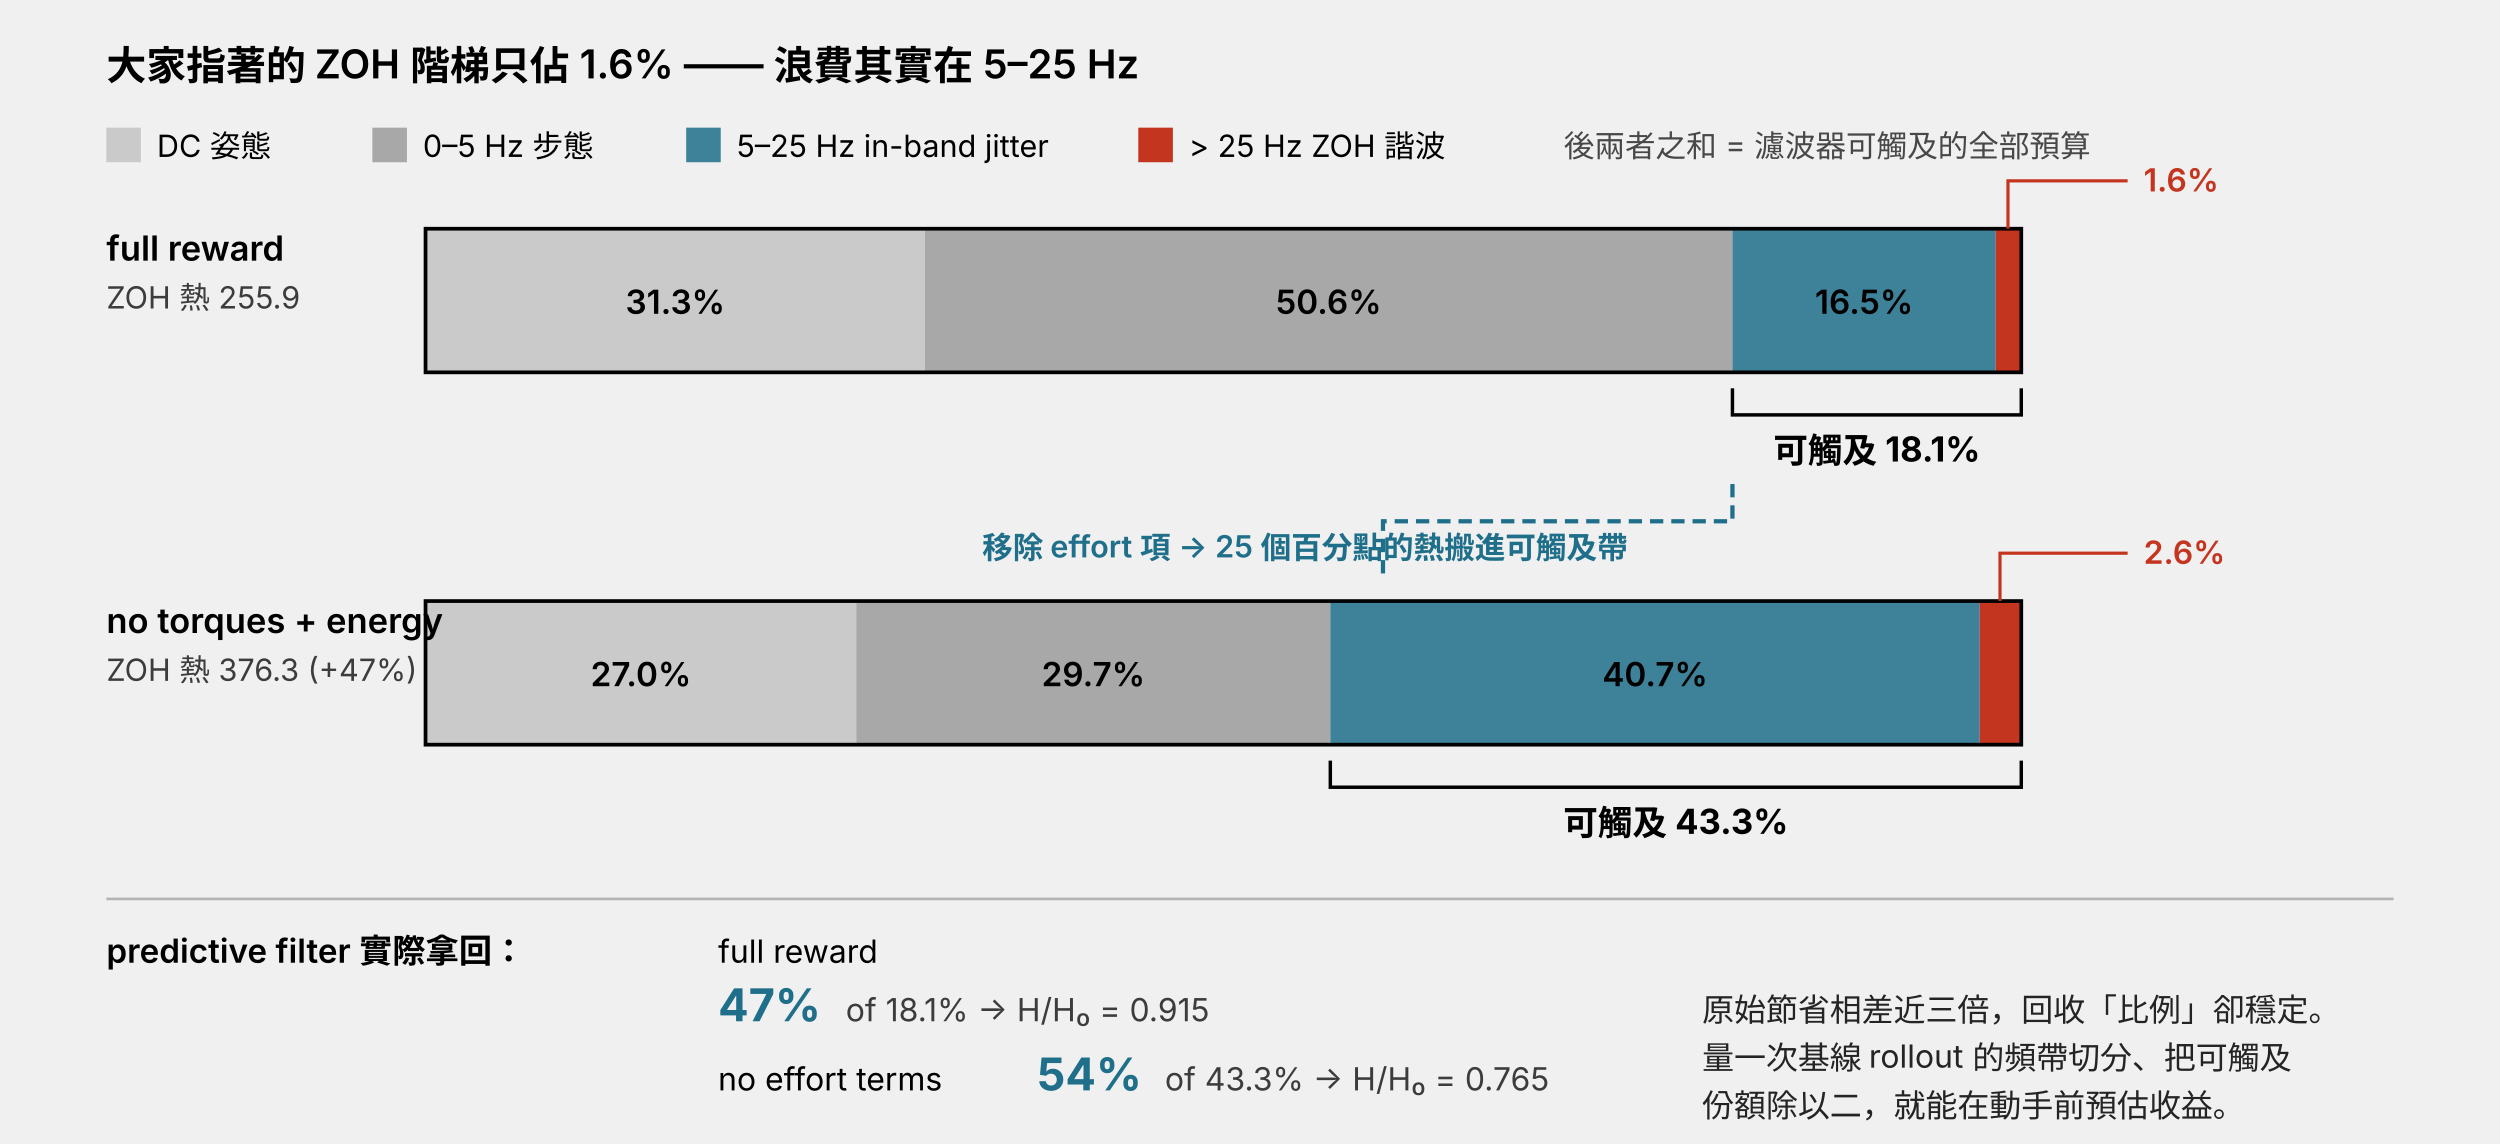
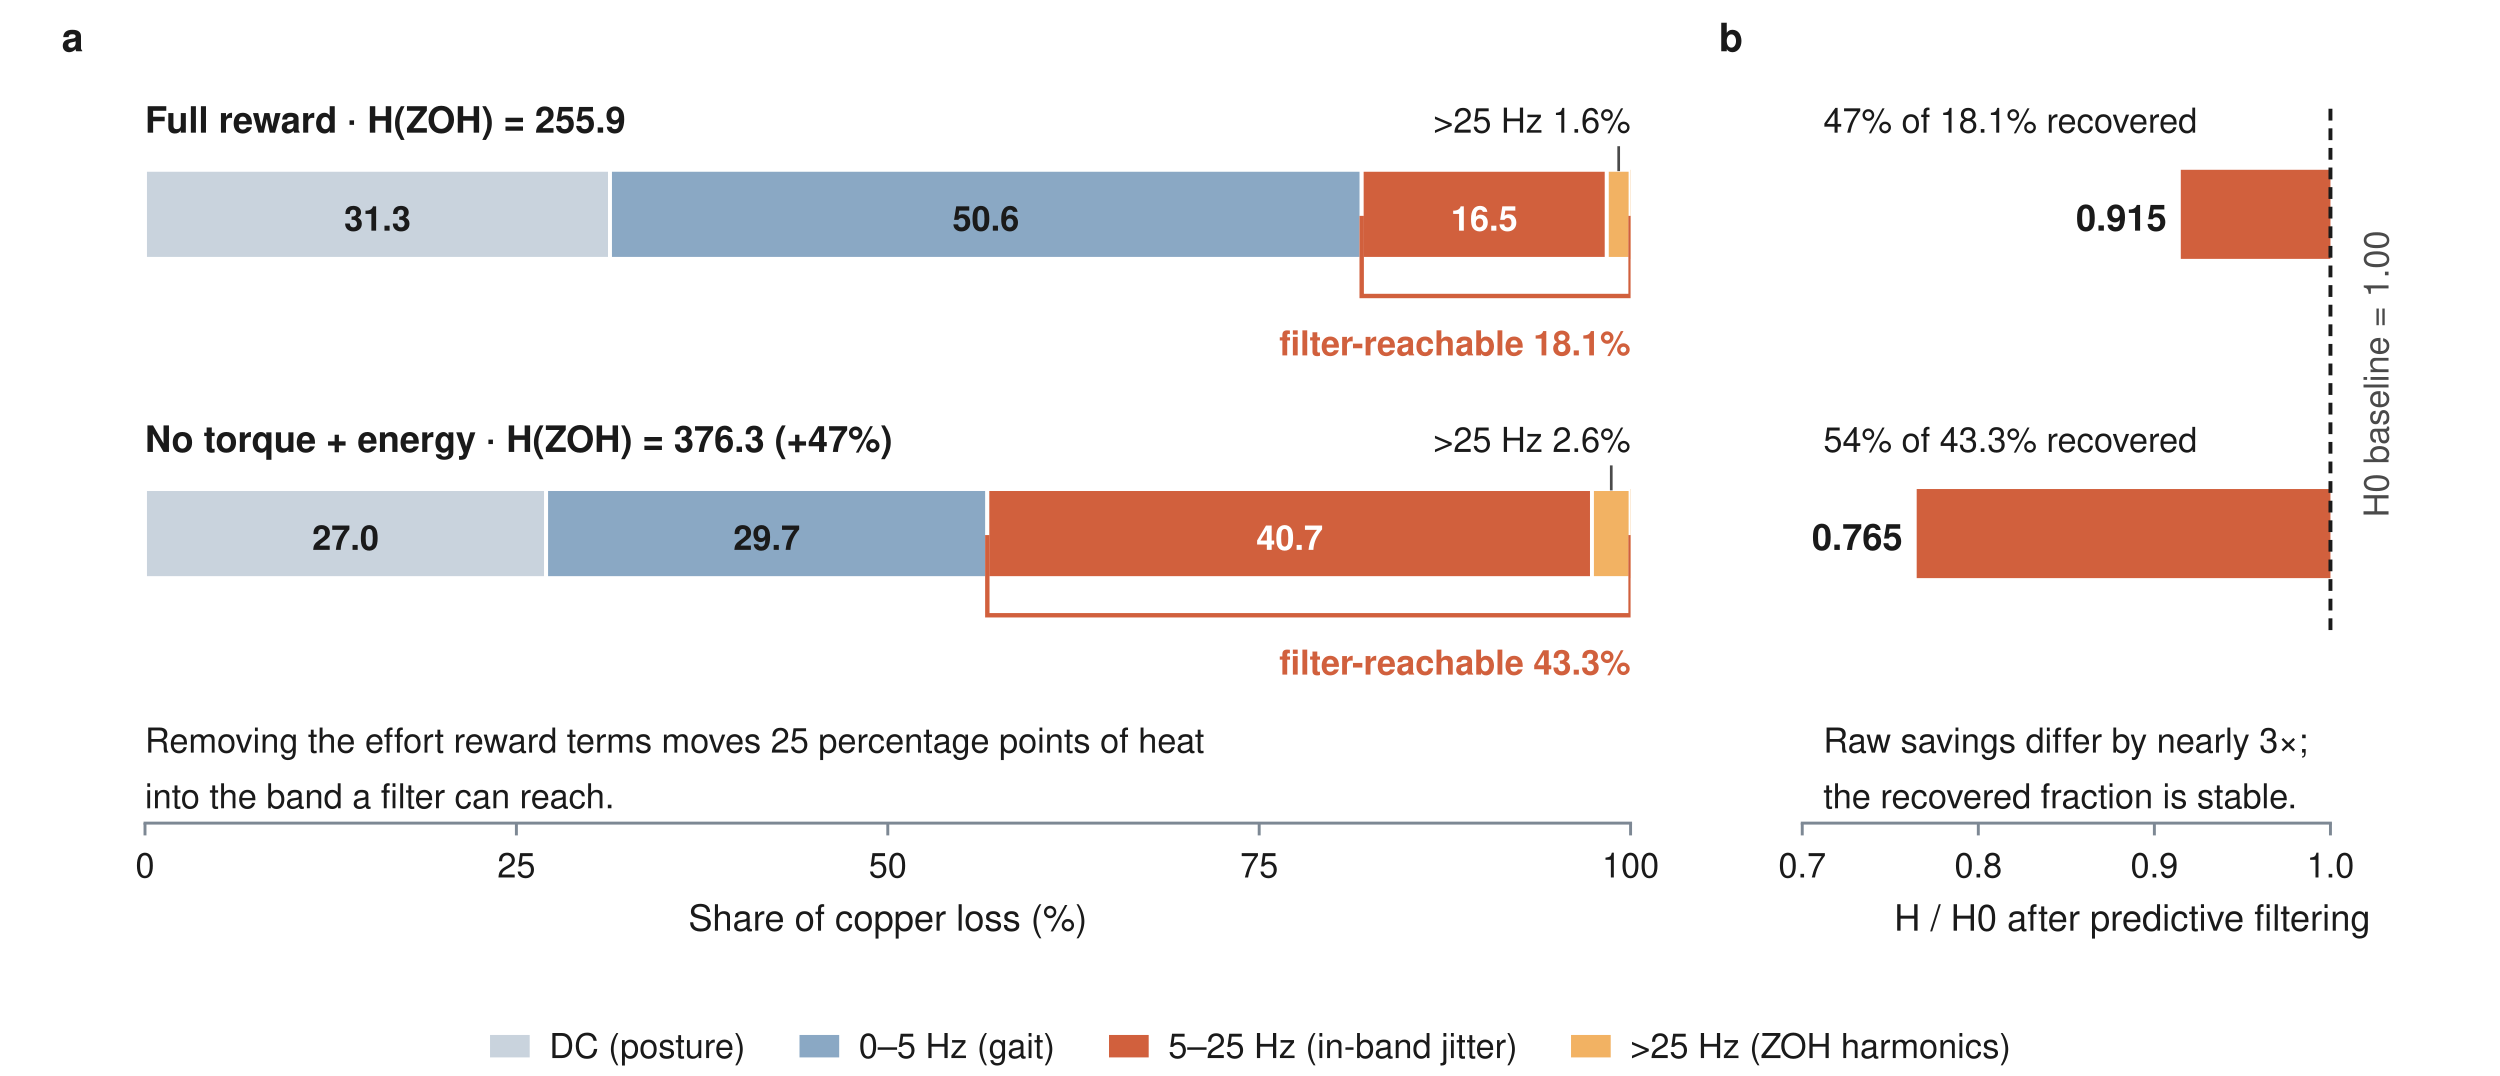
- <svg xmlns="http://www.w3.org/2000/svg" viewBox="0 0 940 430" width="940" height="430" role="img" aria-label="四頻段熱預算：良好正則化的 policy 中，姿態佔 31.3%、步態帶佔 50.6%、5 到 25 赫茲的帶內抖動佔 16.5%、零階保持諧波僅佔 1.6%，濾波器可觸及共 18.1%；移除 effort 獎勵項後可觸及份額升至 43.3%，而零階保持諧波仍只有 2.6%。" font-family="ui-sans-serif, system-ui, -apple-system, 'Noto Sans TC', sans-serif">
-   <text x="40" y="30" font-size="15" font-weight="600" fill="currentColor">大家指著的 ZOH 階梯只佔 1.6% —— 浪費其實在 5–25 Hz</text>
-   <g font-size="11.5" fill="currentColor">
-     <rect x="40" y="48" width="13" height="13" fill="currentColor" opacity="0.16" />
-     <text x="59" y="59">DC 姿態</text>
-     <rect x="140" y="48" width="13" height="13" fill="currentColor" opacity="0.30" />
-     <text x="159" y="59">0–5 Hz 步態</text>
-     <rect x="258" y="48" width="13" height="13" fill="var(--sig, #1F6F8B)" opacity="0.85" />
-     <text x="277" y="59">5–25 Hz in-band jitter</text>
-     <rect x="428" y="48" width="13" height="13" fill="var(--heat, #C4351F)" />
-     <text x="447" y="59">&gt; 25 Hz ZOH 諧波</text>
+ <svg xmlns="http://www.w3.org/2000/svg" xmlns:xlink="http://www.w3.org/1999/xlink" width="510.236pt" height="219.6pt" viewBox="0 0 510.236 219.6" version="1.1">
+   <defs>
+     <style type="text/css">*{stroke-linejoin: round; stroke-linecap: butt}</style>
+   </defs>
+   <g id="figure_1">
+     <g id="patch_1">
+       <path d="M 0 219.6  L 510.236 219.6  L 510.236 0  L 0 0  z " style="fill: #ffffff" />
+     </g>
+     <g id="axes_1">
+       <g id="patch_2">
+         <path d="M 29.594 167.994  L 332.792 167.994  L 332.792 16.47  L 29.594 16.47  z " style="fill: #ffffff" />
+       </g>
+       <g id="matplotlib.axis_1">
+         <g id="xtick_1">
+           <g id="line2d_1">
+             <defs>
+               <path id="m5f08d48d5b" d="M 0 0  L 0 2.5  " style="stroke: #7d8894; stroke-width: 0.6" />
+             </defs>
+             <g>
+               <use xlink:href="#m5f08d48d5b" x="29.594" y="167.994" style="fill: #7d8894; stroke: #7d8894; stroke-width: 0.6" />
+             </g>
+           </g>
+           <g id="text_1">
+             <text style="font-size: 7px; font-family: 'Source Sans 3', 'Helvetica', 'Arial', 'DejaVu Sans', 'Bitstream Vera Sans', 'Computer Modern Sans Serif', 'Lucida Grande', 'Verdana', 'Geneva', 'Lucid', 'Avant Garde', sans-serif; text-anchor: middle; fill: #1a1a1a" x="29.594" y="179.09" transform="rotate(-0 29.5937 179.0902)">0</text>
+           </g>
+         </g>
+         <g id="xtick_2">
+           <g id="line2d_2">
+             <g>
+               <use xlink:href="#m5f08d48d5b" x="105.393" y="167.994" style="fill: #7d8894; stroke: #7d8894; stroke-width: 0.6" />
+             </g>
+           </g>
+           <g id="text_2">
+             <text style="font-size: 7px; font-family: 'Source Sans 3', 'Helvetica', 'Arial', 'DejaVu Sans', 'Bitstream Vera Sans', 'Computer Modern Sans Serif', 'Lucida Grande', 'Verdana', 'Geneva', 'Lucid', 'Avant Garde', sans-serif; text-anchor: middle; fill: #1a1a1a" x="105.393" y="179.09" transform="rotate(-0 105.3932 179.0902)">25</text>
+           </g>
+         </g>
+         <g id="xtick_3">
+           <g id="line2d_3">
+             <g>
+               <use xlink:href="#m5f08d48d5b" x="181.193" y="167.994" style="fill: #7d8894; stroke: #7d8894; stroke-width: 0.6" />
+             </g>
+           </g>
+           <g id="text_3">
+             <text style="font-size: 7px; font-family: 'Source Sans 3', 'Helvetica', 'Arial', 'DejaVu Sans', 'Bitstream Vera Sans', 'Computer Modern Sans Serif', 'Lucida Grande', 'Verdana', 'Geneva', 'Lucid', 'Avant Garde', sans-serif; text-anchor: middle; fill: #1a1a1a" x="181.193" y="179.09" transform="rotate(-0 181.1927 179.0902)">50</text>
+           </g>
+         </g>
+         <g id="xtick_4">
+           <g id="line2d_4">
+             <g>
+               <use xlink:href="#m5f08d48d5b" x="256.992" y="167.994" style="fill: #7d8894; stroke: #7d8894; stroke-width: 0.6" />
+             </g>
+           </g>
+           <g id="text_4">
+             <text style="font-size: 7px; font-family: 'Source Sans 3', 'Helvetica', 'Arial', 'DejaVu Sans', 'Bitstream Vera Sans', 'Computer Modern Sans Serif', 'Lucida Grande', 'Verdana', 'Geneva', 'Lucid', 'Avant Garde', sans-serif; text-anchor: middle; fill: #1a1a1a" x="256.992" y="179.09" transform="rotate(-0 256.9922 179.0902)">75</text>
+           </g>
+         </g>
+         <g id="xtick_5">
+           <g id="line2d_5">
+             <g>
+               <use xlink:href="#m5f08d48d5b" x="332.792" y="167.994" style="fill: #7d8894; stroke: #7d8894; stroke-width: 0.6" />
+             </g>
+           </g>
+           <g id="text_5">
+             <text style="font-size: 7px; font-family: 'Source Sans 3', 'Helvetica', 'Arial', 'DejaVu Sans', 'Bitstream Vera Sans', 'Computer Modern Sans Serif', 'Lucida Grande', 'Verdana', 'Geneva', 'Lucid', 'Avant Garde', sans-serif; text-anchor: middle; fill: #1a1a1a" x="332.792" y="179.09" transform="rotate(-0 332.7918 179.0902)">100</text>
+           </g>
+         </g>
+         <g id="text_6">
+           <text style="font-size: 7.4px; font-family: 'Source Sans 3', 'Helvetica', 'Arial', 'DejaVu Sans', 'Bitstream Vera Sans', 'Computer Modern Sans Serif', 'Lucida Grande', 'Verdana', 'Geneva', 'Lucid', 'Avant Garde', sans-serif; text-anchor: middle; fill: #1a1a1a" x="181.193" y="189.951" transform="rotate(-0 181.1927 189.9507)">Share of copper loss (%)</text>
+         </g>
+       </g>
+       <g id="matplotlib.axis_2" />
+       <g id="patch_3">
+         <path d="M 29.594 52.836  L 124.495 52.836  L 124.495 34.653  L 29.594 34.653  z " clip-path="url(#pd4e2a912aa)" style="fill: #c9d3dd; stroke: #ffffff; stroke-width: 0.8; stroke-linejoin: miter" />
+       </g>
+       <g id="patch_4">
+         <path d="M 124.495 52.836  L 277.913 52.836  L 277.913 34.653  L 124.495 34.653  z " clip-path="url(#pd4e2a912aa)" style="fill: #8aa8c4; stroke: #ffffff; stroke-width: 0.8; stroke-linejoin: miter" />
+       </g>
+       <g id="patch_5">
+         <path d="M 277.913 52.836  L 327.941 52.836  L 327.941 34.653  L 277.913 34.653  z " clip-path="url(#pd4e2a912aa)" style="fill: #d1603d; stroke: #ffffff; stroke-width: 0.8; stroke-linejoin: miter" />
+       </g>
+       <g id="patch_6">
+         <path d="M 327.941 52.836  L 332.792 52.836  L 332.792 34.653  L 327.941 34.653  z " clip-path="url(#pd4e2a912aa)" style="fill: #f2b263; stroke: #ffffff; stroke-width: 0.8; stroke-linejoin: miter" />
+       </g>
+       <g id="patch_7">
+         <path d="M 29.594 117.991  L 111.457 117.991  L 111.457 99.808  L 29.594 99.808  z " clip-path="url(#pd4e2a912aa)" style="fill: #c9d3dd; stroke: #ffffff; stroke-width: 0.8; stroke-linejoin: miter" />
+       </g>
+       <g id="patch_8">
+         <path d="M 111.457 117.991  L 201.507 117.991  L 201.507 99.808  L 111.457 99.808  z " clip-path="url(#pd4e2a912aa)" style="fill: #8aa8c4; stroke: #ffffff; stroke-width: 0.8; stroke-linejoin: miter" />
+       </g>
+       <g id="patch_9">
+         <path d="M 201.507 117.991  L 324.909 117.991  L 324.909 99.808  L 201.507 99.808  z " clip-path="url(#pd4e2a912aa)" style="fill: #d1603d; stroke: #ffffff; stroke-width: 0.8; stroke-linejoin: miter" />
+       </g>
+       <g id="patch_10">
+         <path d="M 324.909 117.991  L 332.792 117.991  L 332.792 99.808  L 324.909 99.808  z " clip-path="url(#pd4e2a912aa)" style="fill: #f2b263; stroke: #ffffff; stroke-width: 0.8; stroke-linejoin: miter" />
+       </g>
+       <g id="patch_11">
+         <path d="M 29.594 167.994  L 332.792 167.994  " style="fill: none; stroke: #7d8894; stroke-width: 0.6; stroke-linejoin: miter; stroke-linecap: square" />
+       </g>
+       <g id="text_7">
+         <text style="font-weight: 700; font-size: 7.4px; font-family: 'Source Sans 3', 'Helvetica', 'Arial', 'DejaVu Sans', 'Bitstream Vera Sans', 'Computer Modern Sans Serif', 'Lucida Grande', 'Verdana', 'Geneva', 'Lucid', 'Avant Garde', sans-serif; text-anchor: start; fill: #1a1a1a" x="29.594" y="27.077" transform="rotate(-0 29.5937 27.07668)">Full reward   ·   H(ZOH) = 255.9</text>
+       </g>
+       <g id="text_8">
+         <text style="font-weight: 700; font-size: 7px; font-family: 'Source Sans 3', 'Helvetica', 'Arial', 'DejaVu Sans', 'Bitstream Vera Sans', 'Computer Modern Sans Serif', 'Lucida Grande', 'Verdana', 'Geneva', 'Lucid', 'Avant Garde', sans-serif; text-anchor: middle; fill: #1a1a1a" x="77.044" y="47.078" transform="rotate(-0 77.0442 47.07785)">31.3</text>
+       </g>
+       <g id="text_9">
+         <text style="font-weight: 700; font-size: 7px; font-family: 'Source Sans 3', 'Helvetica', 'Arial', 'DejaVu Sans', 'Bitstream Vera Sans', 'Computer Modern Sans Serif', 'Lucida Grande', 'Verdana', 'Geneva', 'Lucid', 'Avant Garde', sans-serif; text-anchor: middle; fill: #1a1a1a" x="201.204" y="47.078" transform="rotate(-0 201.2038 47.07785)">50.6</text>
+       </g>
+       <g id="text_10">
+         <text style="font-weight: 700; font-size: 7px; font-family: 'Source Sans 3', 'Helvetica', 'Arial', 'DejaVu Sans', 'Bitstream Vera Sans', 'Computer Modern Sans Serif', 'Lucida Grande', 'Verdana', 'Geneva', 'Lucid', 'Avant Garde', sans-serif; text-anchor: middle; fill: #ffffff" x="302.927" y="47.078" transform="rotate(-0 302.9268 47.07785)">16.5</text>
+       </g>
+       <g id="line2d_6">
+         <path d="M 330.366 34.653  L 330.366 30.107  " clip-path="url(#pd4e2a912aa)" style="fill: none; stroke: #4a4a4a; stroke-width: 0.55; stroke-linecap: square" />
+       </g>
+       <g id="text_11">
+         <text style="font-size: 7px; font-family: 'Source Sans 3', 'Helvetica', 'Arial', 'DejaVu Sans', 'Bitstream Vera Sans', 'Computer Modern Sans Serif', 'Lucida Grande', 'Verdana', 'Geneva', 'Lucid', 'Avant Garde', sans-serif; text-anchor: end; fill: #1a1a1a" x="332.792" y="27.077" transform="rotate(-0 332.7918 27.07668)">&gt;25 Hz  1.6%</text>
+       </g>
+       <g id="line2d_7">
+         <path d="M 277.913 44.502  L 277.913 60.412  L 332.792 60.412  L 332.792 44.502  " clip-path="url(#pd4e2a912aa)" style="fill: none; stroke: #d1603d; stroke-width: 0.9; stroke-linejoin: miter; stroke-linecap: square" />
+       </g>
+       <g id="text_12">
+         <text style="font-weight: 700; font-size: 7px; font-family: 'Source Sans 3', 'Helvetica', 'Arial', 'DejaVu Sans', 'Bitstream Vera Sans', 'Computer Modern Sans Serif', 'Lucida Grande', 'Verdana', 'Geneva', 'Lucid', 'Avant Garde', sans-serif; text-anchor: end; fill: #d1603d" x="332.792" y="72.534" transform="rotate(-0 332.7918 72.53388)">filter-reachable 18.1%</text>
+       </g>
+       <g id="text_13">
+         <text style="font-weight: 700; font-size: 7.4px; font-family: 'Source Sans 3', 'Helvetica', 'Arial', 'DejaVu Sans', 'Bitstream Vera Sans', 'Computer Modern Sans Serif', 'Lucida Grande', 'Verdana', 'Geneva', 'Lucid', 'Avant Garde', sans-serif; text-anchor: start; fill: #1a1a1a" x="29.594" y="92.232" transform="rotate(-0 29.5937 92.232)">No torque + energy   ·   H(ZOH) = 376.3  (+47%)</text>
+       </g>
+       <g id="text_14">
+         <text style="font-weight: 700; font-size: 7px; font-family: 'Source Sans 3', 'Helvetica', 'Arial', 'DejaVu Sans', 'Bitstream Vera Sans', 'Computer Modern Sans Serif', 'Lucida Grande', 'Verdana', 'Geneva', 'Lucid', 'Avant Garde', sans-serif; text-anchor: middle; fill: #1a1a1a" x="70.525" y="112.233" transform="rotate(-0 70.52544 112.2332)">27.0</text>
+       </g>
+       <g id="text_15">
+         <text style="font-weight: 700; font-size: 7px; font-family: 'Source Sans 3', 'Helvetica', 'Arial', 'DejaVu Sans', 'Bitstream Vera Sans', 'Computer Modern Sans Serif', 'Lucida Grande', 'Verdana', 'Geneva', 'Lucid', 'Avant Garde', sans-serif; text-anchor: middle; fill: #1a1a1a" x="156.482" y="112.233" transform="rotate(-0 156.4821 112.2332)">29.7</text>
+       </g>
+       <g id="text_16">
+         <text style="font-weight: 700; font-size: 7px; font-family: 'Source Sans 3', 'Helvetica', 'Arial', 'DejaVu Sans', 'Bitstream Vera Sans', 'Computer Modern Sans Serif', 'Lucida Grande', 'Verdana', 'Geneva', 'Lucid', 'Avant Garde', sans-serif; text-anchor: middle; fill: #ffffff" x="263.208" y="112.233" transform="rotate(-0 263.2078 112.2332)">40.7</text>
+       </g>
+       <g id="line2d_8">
+         <path d="M 328.85 99.808  L 328.85 95.262  " clip-path="url(#pd4e2a912aa)" style="fill: none; stroke: #4a4a4a; stroke-width: 0.55; stroke-linecap: square" />
+       </g>
+       <g id="text_17">
+         <text style="font-size: 7px; font-family: 'Source Sans 3', 'Helvetica', 'Arial', 'DejaVu Sans', 'Bitstream Vera Sans', 'Computer Modern Sans Serif', 'Lucida Grande', 'Verdana', 'Geneva', 'Lucid', 'Avant Garde', sans-serif; text-anchor: end; fill: #1a1a1a" x="332.792" y="92.232" transform="rotate(-0 332.7918 92.232)">&gt;25 Hz  2.6%</text>
+       </g>
+       <g id="line2d_9">
+         <path d="M 201.507 109.657  L 201.507 125.567  L 332.792 125.567  L 332.792 109.657  " clip-path="url(#pd4e2a912aa)" style="fill: none; stroke: #d1603d; stroke-width: 0.9; stroke-linejoin: miter; stroke-linecap: square" />
+       </g>
+       <g id="text_18">
+         <text style="font-weight: 700; font-size: 7px; font-family: 'Source Sans 3', 'Helvetica', 'Arial', 'DejaVu Sans', 'Bitstream Vera Sans', 'Computer Modern Sans Serif', 'Lucida Grande', 'Verdana', 'Geneva', 'Lucid', 'Avant Garde', sans-serif; text-anchor: end; fill: #d1603d" x="332.792" y="137.689" transform="rotate(-0 332.7918 137.6892)">filter-reachable 43.3%</text>
+       </g>
+       <g id="text_19">
+         <text style="font-size: 7px; font-family: 'Source Sans 3', 'Helvetica', 'Arial', 'DejaVu Sans', 'Bitstream Vera Sans', 'Computer Modern Sans Serif', 'Lucida Grande', 'Verdana', 'Geneva', 'Lucid', 'Avant Garde', sans-serif; text-anchor: start; fill: #1a1a1a" x="29.594" y="153.599" transform="rotate(-0 29.5937 153.5992)">Removing the effort reward terms moves 25 percentage points of heat</text>
+       </g>
+       <g id="text_20">
+         <text style="font-size: 7px; font-family: 'Source Sans 3', 'Helvetica', 'Arial', 'DejaVu Sans', 'Bitstream Vera Sans', 'Computer Modern Sans Serif', 'Lucida Grande', 'Verdana', 'Geneva', 'Lucid', 'Avant Garde', sans-serif; text-anchor: start; fill: #1a1a1a" x="29.594" y="164.964" transform="rotate(-0 29.5937 164.9635)">into the band a filter can reach.</text>
+       </g>
+       <g id="text_21">
+         <text style="font-weight: 700; font-size: 8px; font-family: 'Source Sans 3', 'Helvetica', 'Arial', 'DejaVu Sans', 'Bitstream Vera Sans', 'Computer Modern Sans Serif', 'Lucida Grande', 'Verdana', 'Geneva', 'Lucid', 'Avant Garde', sans-serif; text-anchor: start; fill: #1a1a1a" x="12.594" y="10.47" transform="rotate(-0 12.5937 10.47)">a</text>
+       </g>
+     </g>
+     <g id="axes_2">
+       <g id="patch_12">
+         <path d="M 367.828 167.994  L 502.583 167.994  L 502.583 16.47  L 367.828 16.47  z " style="fill: #ffffff" />
+       </g>
+       <g id="matplotlib.axis_3">
+         <g id="xtick_6">
+           <g id="line2d_10">
+             <g>
+               <use xlink:href="#m5f08d48d5b" x="367.828" y="167.994" style="fill: #7d8894; stroke: #7d8894; stroke-width: 0.6" />
+             </g>
+           </g>
+           <g id="text_22">
+             <text style="font-size: 7px; font-family: 'Source Sans 3', 'Helvetica', 'Arial', 'DejaVu Sans', 'Bitstream Vera Sans', 'Computer Modern Sans Serif', 'Lucida Grande', 'Verdana', 'Geneva', 'Lucid', 'Avant Garde', sans-serif; text-anchor: middle; fill: #1a1a1a" x="367.828" y="179.09" transform="rotate(-0 367.828 179.0902)">0.7</text>
+           </g>
+         </g>
+         <g id="xtick_7">
+           <g id="line2d_11">
+             <g>
+               <use xlink:href="#m5f08d48d5b" x="403.763" y="167.994" style="fill: #7d8894; stroke: #7d8894; stroke-width: 0.6" />
+             </g>
+           </g>
+           <g id="text_23">
+             <text style="font-size: 7px; font-family: 'Source Sans 3', 'Helvetica', 'Arial', 'DejaVu Sans', 'Bitstream Vera Sans', 'Computer Modern Sans Serif', 'Lucida Grande', 'Verdana', 'Geneva', 'Lucid', 'Avant Garde', sans-serif; text-anchor: middle; fill: #1a1a1a" x="403.763" y="179.09" transform="rotate(-0 403.7626 179.0902)">0.8</text>
+           </g>
+         </g>
+         <g id="xtick_8">
+           <g id="line2d_12">
+             <g>
+               <use xlink:href="#m5f08d48d5b" x="439.697" y="167.994" style="fill: #7d8894; stroke: #7d8894; stroke-width: 0.6" />
+             </g>
+           </g>
+           <g id="text_24">
+             <text style="font-size: 7px; font-family: 'Source Sans 3', 'Helvetica', 'Arial', 'DejaVu Sans', 'Bitstream Vera Sans', 'Computer Modern Sans Serif', 'Lucida Grande', 'Verdana', 'Geneva', 'Lucid', 'Avant Garde', sans-serif; text-anchor: middle; fill: #1a1a1a" x="439.697" y="179.09" transform="rotate(-0 439.6972 179.0902)">0.9</text>
+           </g>
+         </g>
+         <g id="xtick_9">
+           <g id="line2d_13">
+             <g>
+               <use xlink:href="#m5f08d48d5b" x="475.632" y="167.994" style="fill: #7d8894; stroke: #7d8894; stroke-width: 0.6" />
+             </g>
+           </g>
+           <g id="text_25">
+             <text style="font-size: 7px; font-family: 'Source Sans 3', 'Helvetica', 'Arial', 'DejaVu Sans', 'Bitstream Vera Sans', 'Computer Modern Sans Serif', 'Lucida Grande', 'Verdana', 'Geneva', 'Lucid', 'Avant Garde', sans-serif; text-anchor: middle; fill: #1a1a1a" x="475.632" y="179.09" transform="rotate(-0 475.6317 179.0902)">1.0</text>
+           </g>
+         </g>
+         <g id="text_26">
+           <text style="font-size: 7.4px; font-family: 'Source Sans 3', 'Helvetica', 'Arial', 'DejaVu Sans', 'Bitstream Vera Sans', 'Computer Modern Sans Serif', 'Lucida Grande', 'Verdana', 'Geneva', 'Lucid', 'Avant Garde', sans-serif; text-anchor: middle; fill: #1a1a1a" x="435.205" y="189.951" transform="rotate(-0 435.2053 189.9507)">H / H0 after predictive filtering</text>
+         </g>
+       </g>
+       <g id="matplotlib.axis_4" />
+       <g id="patch_13">
+         <path d="M 445.087 52.836  L 475.632 52.836  L 475.632 34.653  L 445.087 34.653  z " clip-path="url(#pcbc01a1ed9)" style="fill: #d1603d" />
+       </g>
+       <g id="patch_14">
+         <path d="M 391.185 117.991  L 475.632 117.991  L 475.632 99.808  L 391.185 99.808  z " clip-path="url(#pcbc01a1ed9)" style="fill: #d1603d" />
+       </g>
+       <g id="patch_15">
+         <path d="M 367.828 167.994  L 475.632 167.994  " style="fill: none; stroke: #7d8894; stroke-width: 0.6; stroke-linejoin: miter; stroke-linecap: square" />
+       </g>
+       <g id="line2d_14">
+         <path d="M 475.632 128.598  L 475.632 21.773  " clip-path="url(#pcbc01a1ed9)" style="fill: none; stroke-dasharray: 2.4,1.6; stroke-dashoffset: 0; stroke: #1a1a1a; stroke-width: 0.8" />
+       </g>
+       <g id="text_27">
+         <text style="font-size: 7px; font-family: 'Source Sans 3', 'Helvetica', 'Arial', 'DejaVu Sans', 'Bitstream Vera Sans', 'Computer Modern Sans Serif', 'Lucida Grande', 'Verdana', 'Geneva', 'Lucid', 'Avant Garde', sans-serif; text-anchor: middle; fill: #4a4a4a" x="487.49" y="76.322" transform="rotate(-90 487.4902 76.32198)">H0 baseline = 1.00</text>
+       </g>
+       <g id="text_28">
+         <text style="font-weight: 700; font-size: 7.4px; font-family: 'Source Sans 3', 'Helvetica', 'Arial', 'DejaVu Sans', 'Bitstream Vera Sans', 'Computer Modern Sans Serif', 'Lucida Grande', 'Verdana', 'Geneva', 'Lucid', 'Avant Garde', sans-serif; text-anchor: end; fill: #1a1a1a" x="442.213" y="47.078" transform="rotate(-0 442.2126 47.07785)">0.915</text>
+       </g>
+       <g id="text_29">
+         <text style="font-size: 7px; font-family: 'Source Sans 3', 'Helvetica', 'Arial', 'DejaVu Sans', 'Bitstream Vera Sans', 'Computer Modern Sans Serif', 'Lucida Grande', 'Verdana', 'Geneva', 'Lucid', 'Avant Garde', sans-serif; text-anchor: start; fill: #1a1a1a" x="372.14" y="27.077" transform="rotate(-0 372.1401 27.07668)">47% of 18.1% recovered</text>
+       </g>
+       <g id="text_30">
+         <text style="font-weight: 700; font-size: 7.4px; font-family: 'Source Sans 3', 'Helvetica', 'Arial', 'DejaVu Sans', 'Bitstream Vera Sans', 'Computer Modern Sans Serif', 'Lucida Grande', 'Verdana', 'Geneva', 'Lucid', 'Avant Garde', sans-serif; text-anchor: end; fill: #1a1a1a" x="388.311" y="112.233" transform="rotate(-0 388.3107 112.2332)">0.765</text>
+       </g>
+       <g id="text_31">
+         <text style="font-size: 7px; font-family: 'Source Sans 3', 'Helvetica', 'Arial', 'DejaVu Sans', 'Bitstream Vera Sans', 'Computer Modern Sans Serif', 'Lucida Grande', 'Verdana', 'Geneva', 'Lucid', 'Avant Garde', sans-serif; text-anchor: start; fill: #1a1a1a" x="372.14" y="92.232" transform="rotate(-0 372.1401 92.232)">54% of 43.3% recovered</text>
+       </g>
+       <g id="text_32">
+         <text style="font-size: 7px; font-family: 'Source Sans 3', 'Helvetica', 'Arial', 'DejaVu Sans', 'Bitstream Vera Sans', 'Computer Modern Sans Serif', 'Lucida Grande', 'Verdana', 'Geneva', 'Lucid', 'Avant Garde', sans-serif; text-anchor: start; fill: #1a1a1a" x="372.14" y="153.599" transform="rotate(-0 372.1401 153.5992)">Raw savings differ by nearly 3×;</text>
+       </g>
+       <g id="text_33">
+         <text style="font-size: 7px; font-family: 'Source Sans 3', 'Helvetica', 'Arial', 'DejaVu Sans', 'Bitstream Vera Sans', 'Computer Modern Sans Serif', 'Lucida Grande', 'Verdana', 'Geneva', 'Lucid', 'Avant Garde', sans-serif; text-anchor: start; fill: #1a1a1a" x="372.14" y="164.964" transform="rotate(-0 372.1401 164.9635)">the recovered fraction is stable.</text>
+       </g>
+       <g id="text_34">
+         <text style="font-weight: 700; font-size: 8px; font-family: 'Source Sans 3', 'Helvetica', 'Arial', 'DejaVu Sans', 'Bitstream Vera Sans', 'Computer Modern Sans Serif', 'Lucida Grande', 'Verdana', 'Geneva', 'Lucid', 'Avant Garde', sans-serif; text-anchor: start; fill: #1a1a1a" x="350.828" y="10.47" transform="rotate(-0 350.828 10.47)">b</text>
+       </g>
+     </g>
+     <g id="legend_1">
+       <g id="patch_16">
+         <path d="M 99.511 216.312  L 108.611 216.312  L 108.611 210.729  L 99.511 210.729  z " style="fill: #c9d3dd; stroke: #ffffff; stroke-linejoin: miter" />
+       </g>
+       <g id="text_35">
+         <text style="font-size: 7px; font-family: 'Source Sans 3', 'Helvetica', 'Arial', 'DejaVu Sans', 'Bitstream Vera Sans', 'Computer Modern Sans Serif', 'Lucida Grande', 'Verdana', 'Geneva', 'Lucid', 'Avant Garde', sans-serif; text-anchor: start; fill: #1a1a1a" x="112.111" y="215.944" transform="rotate(-0 112.1108 215.9443)">DC (posture)</text>
+       </g>
+       <g id="patch_17">
+         <path d="M 162.674 216.312  L 171.774 216.312  L 171.774 210.729  L 162.674 210.729  z " style="fill: #8aa8c4; stroke: #ffffff; stroke-linejoin: miter" />
+       </g>
+       <g id="text_36">
+         <text style="font-size: 7px; font-family: 'Source Sans 3', 'Helvetica', 'Arial', 'DejaVu Sans', 'Bitstream Vera Sans', 'Computer Modern Sans Serif', 'Lucida Grande', 'Verdana', 'Geneva', 'Lucid', 'Avant Garde', sans-serif; text-anchor: start; fill: #1a1a1a" x="175.274" y="215.944" transform="rotate(-0 175.2738 215.9443)">0–5 Hz (gait)</text>
+       </g>
+       <g id="patch_18">
+         <path d="M 225.843 216.312  L 234.943 216.312  L 234.943 210.729  L 225.843 210.729  z " style="fill: #d1603d; stroke: #ffffff; stroke-linejoin: miter" />
+       </g>
+       <g id="text_37">
+         <text style="font-size: 7px; font-family: 'Source Sans 3', 'Helvetica', 'Arial', 'DejaVu Sans', 'Bitstream Vera Sans', 'Computer Modern Sans Serif', 'Lucida Grande', 'Verdana', 'Geneva', 'Lucid', 'Avant Garde', sans-serif; text-anchor: start; fill: #1a1a1a" x="238.443" y="215.944" transform="rotate(-0 238.4433 215.9443)">5–25 Hz (in-band jitter)</text>
+       </g>
+       <g id="patch_19">
+         <path d="M 320.138 216.312  L 329.238 216.312  L 329.238 210.729  L 320.138 210.729  z " style="fill: #f2b263; stroke: #ffffff; stroke-linejoin: miter" />
+       </g>
+       <g id="text_38">
+         <text style="font-size: 7px; font-family: 'Source Sans 3', 'Helvetica', 'Arial', 'DejaVu Sans', 'Bitstream Vera Sans', 'Computer Modern Sans Serif', 'Lucida Grande', 'Verdana', 'Geneva', 'Lucid', 'Avant Garde', sans-serif; text-anchor: start; fill: #1a1a1a" x="332.738" y="215.944" transform="rotate(-0 332.7377 215.9443)">&gt;25 Hz (ZOH harmonics)</text>
+       </g>
+     </g>
  </g>
-   <text x="588" y="59" font-size="11.5" fill="currentColor" opacity="0.7">後兩者之和 = 濾波器可觸及的全部預算</text>
-   <text x="40" y="98" font-size="13" font-weight="600" fill="currentColor">full reward</text>
-   <text x="40" y="116" font-size="11.5" fill="currentColor" opacity="0.75">ZOH 熱 255.9</text>
-   <rect x="160" y="86" width="187.8" height="54" fill="currentColor" opacity="0.16" />
-   <rect x="347.8" y="86" width="303.6" height="54" fill="currentColor" opacity="0.30" />
-   <rect x="651.4" y="86" width="99" height="54" fill="var(--sig, #1F6F8B)" opacity="0.85" />
-   <rect x="750.4" y="86" width="9.6" height="54" fill="var(--heat, #C4351F)" />
-   <rect x="160" y="86" width="600" height="54" fill="none" stroke="currentColor" stroke-width="1.4" />
-   <text x="253.9" y="118" text-anchor="middle" font-size="12.5" font-weight="600" fill="currentColor">31.3%</text>
-   <text x="499.6" y="118" text-anchor="middle" font-size="12.5" font-weight="600" fill="currentColor">50.6%</text>
-   <text x="700.9" y="118" text-anchor="middle" font-size="12.5" font-weight="600" fill="currentColor">16.5%</text>
-   <path d="M755 86 L755 68 L800 68" fill="none" stroke="var(--heat, #C4351F)" stroke-width="1.2" />
-   <text x="806" y="72" font-size="12" font-weight="600" fill="var(--heat, #C4351F)">1.6%</text>
-   <path d="M651.4 146 L651.4 156 L760 156 L760 146" fill="none" stroke="currentColor" stroke-width="1.3" />
-   <text x="705.7" y="174" text-anchor="middle" font-size="13" font-weight="700" fill="currentColor">可觸及 18.1%</text>
-   <text x="40" y="238" font-size="13" font-weight="600" fill="currentColor">no torques + energy</text>
-   <text x="40" y="256" font-size="11.5" fill="currentColor" opacity="0.75">ZOH 熱 376.3 (+47%)</text>
-   <rect x="160" y="226" width="162" height="54" fill="currentColor" opacity="0.16" />
-   <rect x="322" y="226" width="178.2" height="54" fill="currentColor" opacity="0.30" />
-   <rect x="500.2" y="226" width="244.2" height="54" fill="var(--sig, #1F6F8B)" opacity="0.85" />
-   <rect x="744.4" y="226" width="15.6" height="54" fill="var(--heat, #C4351F)" />
-   <rect x="160" y="226" width="600" height="54" fill="none" stroke="currentColor" stroke-width="1.4" />
-   <text x="241" y="258" text-anchor="middle" font-size="12.5" font-weight="600" fill="currentColor">27.0%</text>
-   <text x="411.1" y="258" text-anchor="middle" font-size="12.5" font-weight="600" fill="currentColor">29.7%</text>
-   <text x="622.3" y="258" text-anchor="middle" font-size="12.5" font-weight="600" fill="currentColor">40.7%</text>
-   <path d="M752 226 L752 208 L800 208" fill="none" stroke="var(--heat, #C4351F)" stroke-width="1.2" />
-   <text x="806" y="212" font-size="12" font-weight="600" fill="var(--heat, #C4351F)">2.6%</text>
-   <path d="M500.2 286 L500.2 296 L760 296 L760 286" fill="none" stroke="currentColor" stroke-width="1.3" />
-   <text x="630.1" y="314" text-anchor="middle" font-size="13" font-weight="700" fill="currentColor">可觸及 43.3%</text>
-   <path d="M651.4 182 L651.4 196 L520 196 L520 216" fill="none" stroke="var(--sig, #1F6F8B)" stroke-width="1.6" stroke-dasharray="5 3" />
-   <text x="612" y="210" text-anchor="end" font-size="11.5" font-weight="600" fill="var(--sig, #1F6F8B)">移除 effort 項 → 25 個百分點的熱搬進可觸及帶</text>
-   <line x1="40" y1="338" x2="900" y2="338" stroke="currentColor" stroke-width="1" opacity="0.25" />
-   <text x="40" y="362" font-size="12.5" font-weight="600" fill="currentColor">predictive filter 實際拿回：</text>
-   <text x="270" y="362" font-size="12" fill="currentColor">full reward</text>
-   <text x="270" y="384" font-size="17" font-weight="700" fill="var(--sig, #1F6F8B)">47%</text>
-   <text x="318" y="384" font-size="12" fill="currentColor" opacity="0.75">of 18.1%  →  H/H₀ = 0.915</text>
-   <text x="270" y="410" font-size="12" fill="currentColor">no effort terms</text>
-   <text x="390" y="410" font-size="17" font-weight="700" fill="var(--sig, #1F6F8B)">54%</text>
-   <text x="438" y="410" font-size="12" fill="currentColor" opacity="0.75">of 43.3%  →  H/H₀ = 0.765</text>
-   <text x="640" y="384" font-size="12" fill="currentColor" opacity="0.85">原始節省相差近三倍，回收「比例」卻穩定。</text>
-   <text x="640" y="402" font-size="12" fill="currentColor" opacity="0.85">量一次基線 rollout 的頻帶切分、把可觸及</text>
-   <text x="640" y="420" font-size="12" fill="currentColor" opacity="0.85">份額除以二，就能在動手前預估收益。</text>
+   <defs>
+     <clipPath id="pd4e2a912aa">
+       <rect x="29.594" y="16.47" width="303.198" height="151.524" />
+     </clipPath>
+     <clipPath id="pcbc01a1ed9">
+       <rect x="367.828" y="16.47" width="134.755" height="151.524" />
+     </clipPath>
+   </defs>
</svg>
